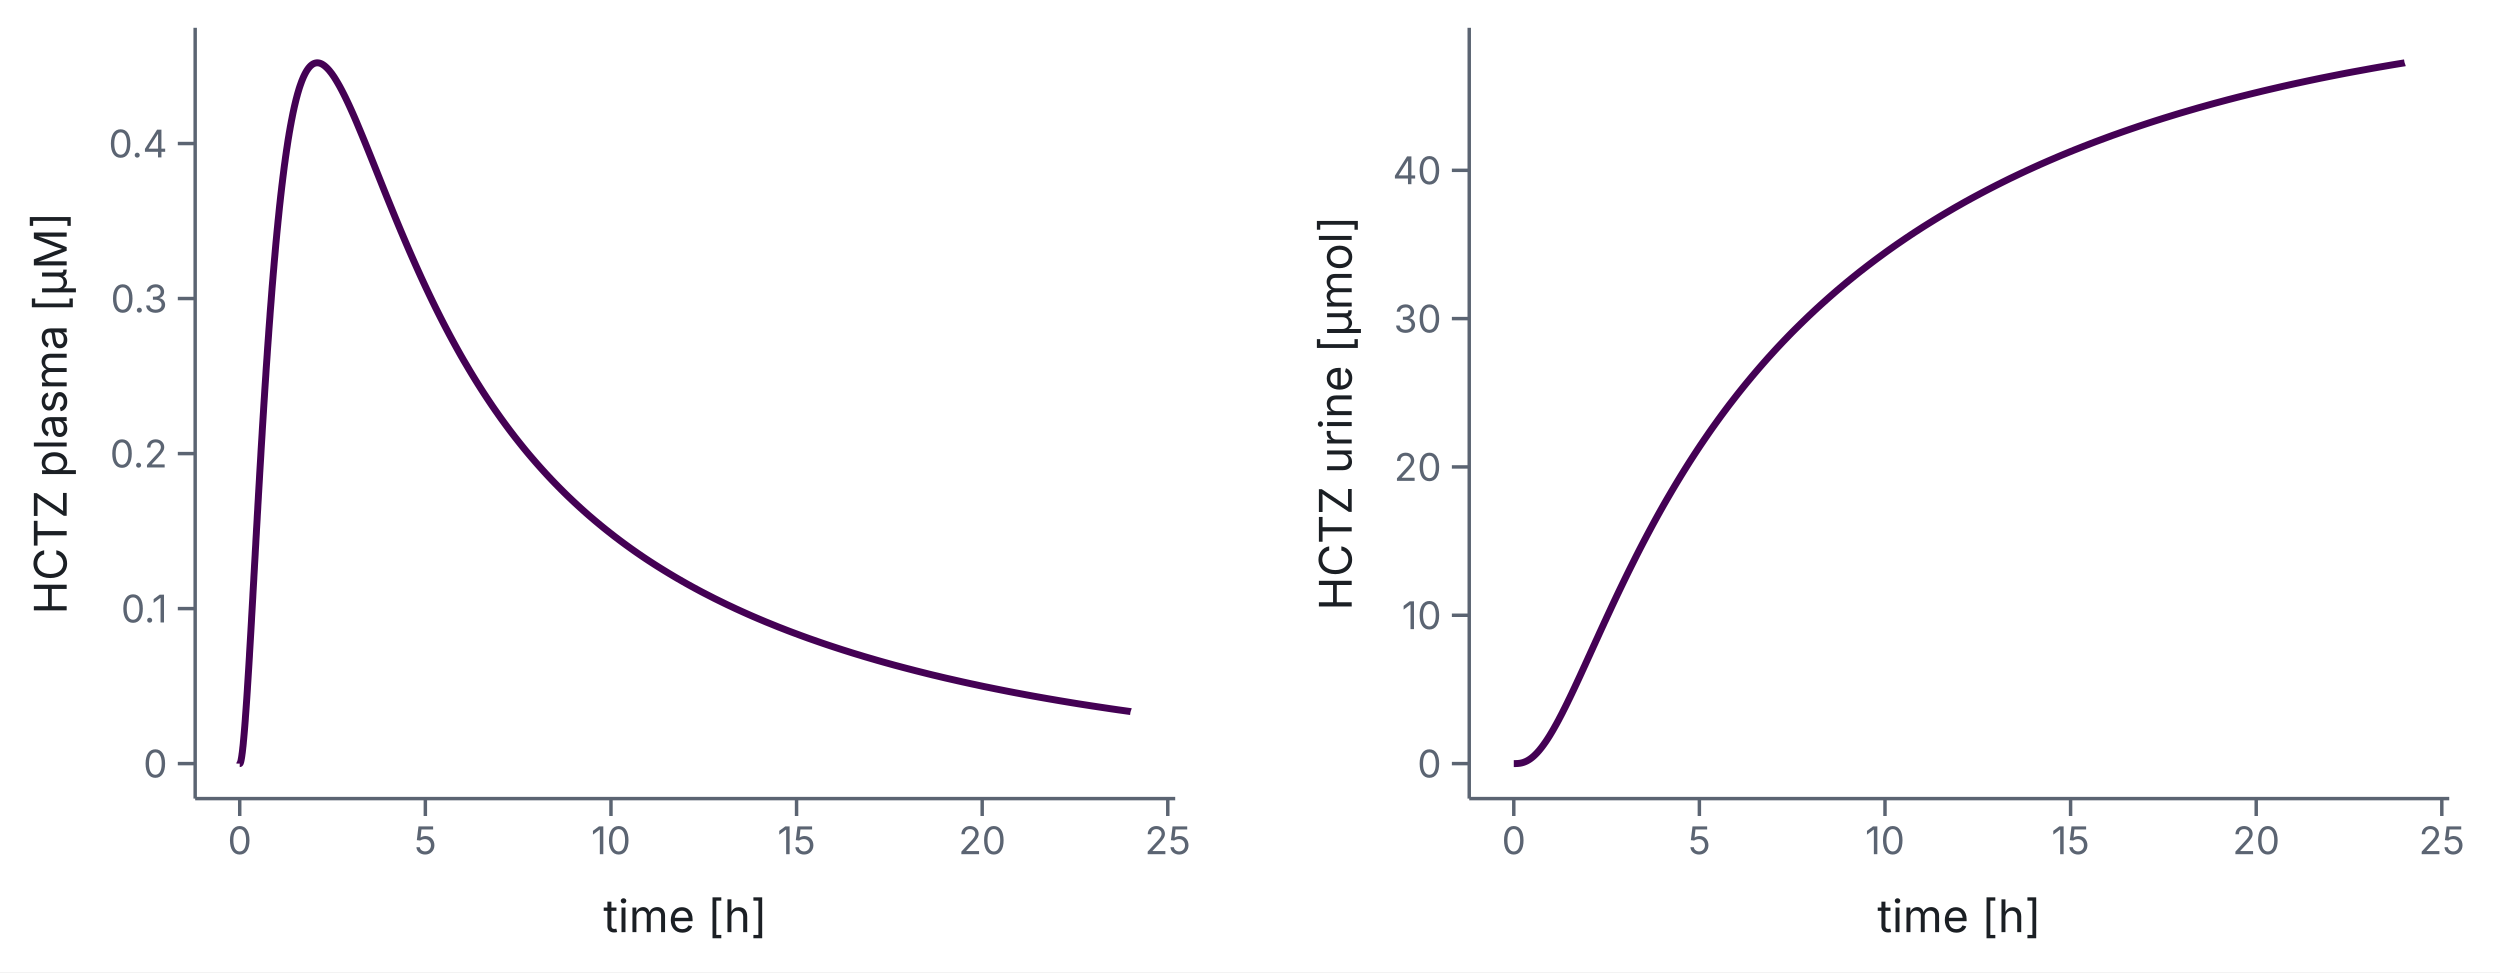
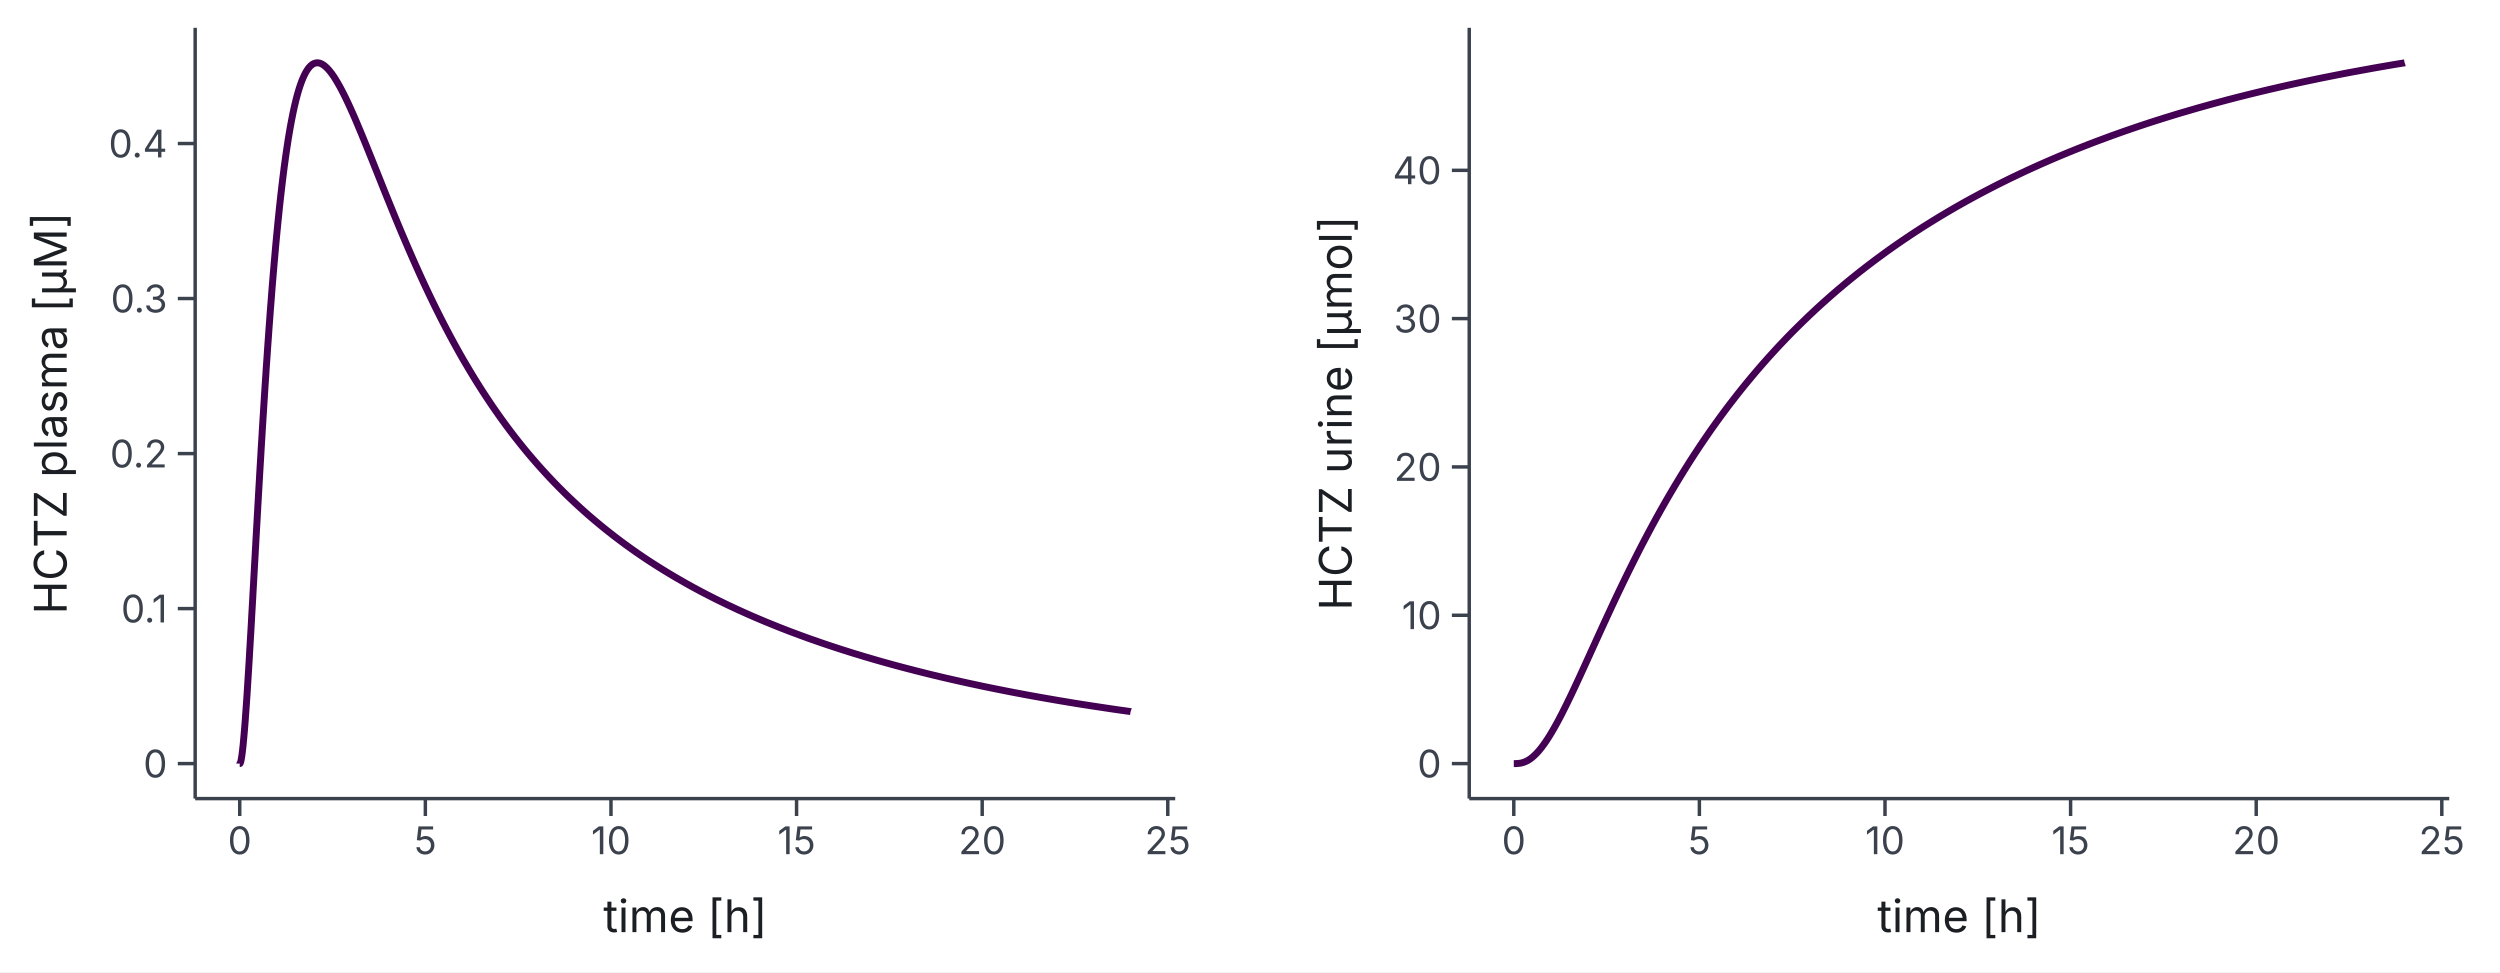
<svg xmlns="http://www.w3.org/2000/svg" width="720" height="280" viewBox="0 0 720 280" class="sbmlsim-figure" role="img" font-family="Inter, -apple-system, BlinkMacSystemFont, 'Segoe UI', Roboto, Helvetica, Arial, sans-serif">
  <defs>
-     <clipPath id="sbmlsim-db997c229d9c-p0-clip-0">
+     <clipPath id="sbmlsim-d26b3c8a2d3a-p0-clip-0">
      <rect x="48.21" y="0" width="282.25" height="222" />
    </clipPath>
-     <clipPath id="sbmlsim-db997c229d9c-p1-clip-0">
+     <clipPath id="sbmlsim-d26b3c8a2d3a-p1-clip-0">
      <rect x="45.05" y="0" width="282.25" height="222" />
    </clipPath>
  </defs>
  <g class="charton-background">
    <rect x="0" y="0" width="720" height="280" fill="#ffffff" />
  </g>
  <svg class="sbmlsim-plot" data-plot="p0" x="8" y="8" width="338" height="264" overflow="visible">
-     <g class="charton-plot" clip-path="url(#sbmlsim-db997c229d9c-p0-clip-0)">
+     <g class="charton-plot" clip-path="url(#sbmlsim-d26b3c8a2d3a-p0-clip-0)">
      <g class="sbmlsim-element sbmlsim-curve" data-element="e0">
        <g class="charton-mark charton-mark-path">
          <path d="M61.04 211.91L61.04 211.91L61.04 211.91L61.04 211.91L61.04 211.91L61.04 211.91L61.04 211.91L61.04 211.91L61.04 211.91L61.04 211.91L61.04 211.91L61.04 211.91L61.04 211.91L61.04 211.91L61.04 211.91L61.04 211.91L61.04 211.91L61.04 211.91L61.04 211.91L61.04 211.91L61.04 211.91L61.04 211.91L61.04 211.91L61.04 211.91L61.04 211.91L61.04 211.91L61.04 211.91L61.04 211.91L61.04 211.91L61.04 211.91L61.04 211.91L61.04 211.91L61.04 211.91L61.04 211.91L61.04 211.91L61.04 211.91L61.04 211.91L61.04 211.91L61.04 211.91L61.04 211.91L61.05 211.91L61.05 211.91L61.05 211.91L61.05 211.91L61.05 211.91L61.05 211.91L61.05 211.91L61.05 211.91L61.05 211.91L61.05 211.91L61.05 211.91L61.05 211.91L61.05 211.91L61.05 211.91L61.05 211.91L61.05 211.91L61.05 211.91L61.05 211.91L61.05 211.91L61.05 211.91L61.05 211.91L61.05 211.91L61.05 211.91L61.05 211.91L61.05 211.91L61.05 211.91L61.05 211.91L61.05 211.91L61.05 211.91L61.05 211.91L61.05 211.91L61.05 211.91L61.05 211.91L61.05 211.91L61.05 211.91L61.05 211.91L61.05 211.91L61.05 211.91L61.06 211.91L61.06 211.91L61.06 211.91L61.06 211.91L61.06 211.91L61.06 211.91L61.06 211.91L61.06 211.91L61.06 211.91L61.06 211.91L61.06 211.91L61.06 211.91L61.06 211.91L61.06 211.91L61.06 211.91L61.06 211.91L61.06 211.91L61.06 211.91L61.06 211.91L61.06 211.91L61.06 211.91L61.06 211.91L61.06 211.91L61.06 211.91L61.06 211.91L61.06 211.91L61.06 211.91L61.06 211.91L61.06 211.91L61.06 211.91L61.06 211.91L61.06 211.91L61.06 211.91L61.06 211.91L61.06 211.91L61.06 211.91L61.07 211.91L61.07 211.91L61.07 211.91L61.07 211.91L61.07 211.91L61.07 211.91L61.07 211.91L61.07 211.91L61.07 211.91L61.07 211.91L61.07 211.91L61.07 211.91L61.07 211.91L61.07 211.91L61.07 211.91L61.07 211.91L61.07 211.91L61.07 211.91L61.07 211.91L61.07 211.91L61.07 211.91L61.07 211.91L61.07 211.91L61.07 211.91L61.07 211.91L61.07 211.91L61.07 211.91L61.07 211.91L61.07 211.91L61.07 211.91L61.07 211.91L61.07 211.91L61.07 211.91L61.07 211.91L61.07 211.91L61.08 211.91L61.08 211.91L61.08 211.91L61.08 211.91L61.08 211.91L61.08 211.91L61.08 211.91L61.08 211.91L61.08 211.91L61.08 211.91L61.08 211.91L61.08 211.91L61.08 211.91L61.08 211.91L61.08 211.91L61.08 211.91L61.08 211.91L61.08 211.91L61.08 211.91L61.08 211.91L61.08 211.9L61.08 211.9L61.08 211.9L61.08 211.9L61.08 211.9L61.08 211.9L61.08 211.9L61.08 211.9L61.08 211.9L61.08 211.9L61.08 211.9L61.08 211.9L61.08 211.9L61.08 211.9L61.08 211.9L61.08 211.9L61.09 211.9L61.09 211.9L61.09 211.9L61.09 211.9L61.09 211.9L61.09 211.9L61.09 211.9L61.09 211.9L61.09 211.9L61.09 211.9L61.09 211.9L61.09 211.9L61.09 211.9L61.09 211.9L61.09 211.9L61.09 211.9L61.09 211.9L61.09 211.9L61.09 211.9L61.09 211.9L61.09 211.9L61.09 211.9L61.09 211.9L61.09 211.9L61.09 211.9L61.09 211.9L61.09 211.9L61.1 211.9L61.1 211.9L61.1 211.9L61.1 211.9L61.1 211.9L61.1 211.9L61.1 211.9L61.1 211.9L61.1 211.9L61.1 211.9L61.1 211.89L61.1 211.89L61.1 211.89L61.1 211.89L61.1 211.89L61.1 211.89L61.1 211.89L61.1 211.89L61.1 211.89L61.1 211.89L61.1 211.89L61.1 211.89L61.1 211.89L61.11 211.89L61.11 211.89L61.11 211.89L61.11 211.89L61.11 211.89L61.11 211.89L61.11 211.89L61.11 211.89L61.11 211.89L61.11 211.89L61.11 211.89L61.11 211.89L61.11 211.89L61.11 211.89L61.11 211.89L61.11 211.89L61.11 211.88L61.11 211.88L61.11 211.88L61.11 211.88L61.11 211.88L61.11 211.88L61.11 211.88L61.11 211.88L61.12 211.88L61.12 211.88L61.12 211.88L61.12 211.88L61.12 211.88L61.12 211.88L61.12 211.88L61.12 211.88L61.12 211.88L61.12 211.88L61.12 211.88L61.12 211.88L61.12 211.88L61.12 211.87L61.12 211.87L61.12 211.87L61.12 211.87L61.12 211.87L61.13 211.87L61.13 211.87L61.13 211.87L61.13 211.87L61.13 211.87L61.13 211.87L61.13 211.87L61.13 211.87L61.13 211.87L61.13 211.86L61.13 211.86L61.13 211.86L61.13 211.86L61.13 211.86L61.13 211.86L61.14 211.86L61.14 211.86L61.14 211.86L61.14 211.86L61.14 211.86L61.14 211.86L61.14 211.85L61.14 211.85L61.14 211.85L61.14 211.85L61.14 211.85L61.14 211.85L61.14 211.85L61.14 211.85L61.14 211.85L61.14 211.85L61.15 211.85L61.15 211.84L61.15 211.84L61.15 211.84L61.15 211.84L61.15 211.84L61.15 211.84L61.15 211.84L61.15 211.83L61.15 211.83L61.15 211.83L61.16 211.83L61.16 211.83L61.16 211.83L61.16 211.83L61.16 211.82L61.16 211.82L61.16 211.82L61.16 211.82L61.16 211.82L61.16 211.82L61.17 211.81L61.17 211.81L61.17 211.81L61.17 211.81L61.17 211.81L61.17 211.81L61.17 211.8L61.17 211.8L61.17 211.8L61.17 211.8L61.18 211.8L61.18 211.79L61.18 211.79L61.18 211.79L61.18 211.78L61.18 211.78L61.18 211.78L61.19 211.78L61.19 211.77L61.19 211.77L61.19 211.77L61.19 211.76L61.19 211.76L61.2 211.76L61.2 211.76L61.2 211.75L61.2 211.75L61.2 211.75L61.2 211.74L61.21 211.74L61.21 211.73L61.21 211.73L61.21 211.72L61.21 211.72L61.22 211.71L61.22 211.71L61.22 211.7L61.22 211.7L61.23 211.69L61.23 211.68L61.23 211.68L61.23 211.67L61.24 211.66L61.24 211.66L61.24 211.65L61.25 211.64L61.25 211.63L61.25 211.62L61.26 211.6L61.26 211.59L61.27 211.57L61.27 211.56L61.28 211.54L61.28 211.53L61.29 211.5L61.3 211.47L61.31 211.44L61.32 211.41L61.33 211.36L61.35 211.3L61.36 211.25L61.37 211.19L61.39 211.12L61.4 211.06L61.42 210.99L61.43 210.92L61.45 210.85L61.47 210.73L61.49 210.6L61.52 210.46L61.54 210.32L61.57 210.18L61.59 210.03L61.61 209.87L61.64 209.71L61.68 209.4L61.72 209.08L61.76 208.84L61.79 208.59L61.82 208.33L61.85 208.06L61.88 207.79L61.91 207.51L61.94 207.22L61.98 206.92L62.01 206.62L62.06 206.13L62.1 205.63L62.15 205.11L62.2 204.57L62.25 204.02L62.3 203.46L62.35 202.88L62.4 202.29L62.45 201.68L62.5 201.07L62.55 200.44L62.6 199.8L62.65 199.15L62.69 198.49L62.74 197.81L62.79 197.13L62.84 196.44L62.89 195.74L62.94 195.03L62.99 194.31L63.04 193.58L63.09 192.85L63.14 192.1L63.19 191.35L63.24 190.59L63.28 189.83L63.33 189.06L63.38 188.28L63.43 187.49L63.48 186.7L63.53 185.91L63.58 185.1L63.63 184.3L63.68 183.48L63.73 182.67L63.78 181.84L63.83 181.02L63.87 180.18L63.92 179.35L63.97 178.51L64.02 177.67L64.07 176.82L64.12 175.97L64.17 175.12L64.22 174.26L64.27 173.4L64.32 172.54L64.37 171.68L64.42 170.81L64.46 169.94L64.51 169.07L64.59 167.73L64.71 165.6L64.79 164.21L64.86 162.81L64.94 161.42L65.02 160.02L65.08 159L65.13 157.97L65.19 156.95L65.25 155.92L65.3 154.89L65.36 153.87L65.42 152.84L65.48 151.81L65.53 150.79L65.59 149.77L65.65 148.74L65.7 147.72L65.76 146.7L65.82 145.68L65.87 144.66L65.93 143.64L65.99 142.62L66.05 141.61L66.1 140.6L66.16 139.59L66.22 138.58L66.27 137.57L66.33 136.57L66.39 135.57L66.44 134.57L66.5 133.57L66.6 131.87L66.7 130.18L66.79 128.5L66.89 126.83L66.99 125.16L67.09 123.51L67.18 121.87L67.28 120.23L67.38 118.61L67.48 117L67.57 115.4L67.67 113.81L67.77 112.23L67.87 110.66L67.96 109.11L68.06 107.57L68.16 106.04L68.25 104.52L68.35 103.01L68.45 101.52L68.55 100.04L68.64 98.58L68.74 97.12L68.84 95.69L68.94 94.26L69.03 92.85L69.13 91.45L69.23 90.06L69.33 88.69L69.42 87.34L69.52 85.99L69.62 84.66L69.72 83.35L69.81 82.05L69.91 80.76L70.07 78.75L70.22 76.77L70.37 74.83L70.53 72.93L70.68 71.06L70.84 69.22L70.99 67.42L71.15 65.65L71.3 63.92L71.45 62.23L71.61 60.57L71.76 58.94L71.92 57.35L72.07 55.79L72.23 54.26L72.38 52.77L72.53 51.31L72.69 49.88L72.84 48.48L73 47.12L73.15 45.79L73.31 44.49L73.46 43.22L73.62 41.98L73.77 40.77L73.92 39.59L74.08 38.45L74.23 37.33L74.39 36.23L74.54 35.17L74.7 34.14L74.85 33.13L75 32.15L75.16 31.2L75.31 30.27L75.47 29.37L75.62 28.5L75.78 27.65L75.93 26.83L76.09 26.03L76.24 25.26L76.39 24.51L76.55 23.78L76.78 22.72L77.02 21.71L77.25 20.75L77.49 19.84L77.72 18.98L77.96 18.17L78.19 17.4L78.43 16.68L78.67 16.01L78.9 15.37L79.14 14.78L79.37 14.23L79.61 13.72L79.84 13.25L80.08 12.81L80.31 12.41L80.55 12.05L80.78 11.72L81.02 11.42L81.25 11.16L81.49 10.92L81.84 10.63L82.2 10.4L82.55 10.24L82.91 10.14L83.26 10.09L83.62 10.1L83.97 10.16L84.32 10.27L84.68 10.43L85.03 10.64L85.39 10.89L85.74 11.18L86.1 11.51L86.45 11.87L86.81 12.27L87.16 12.71L87.52 13.17L87.87 13.67L88.23 14.19L88.76 15.04L89.3 15.95L89.84 16.9L90.38 17.91L90.92 18.96L91.46 20.04L92 21.17L92.54 22.32L93.08 23.51L93.62 24.72L94.16 25.95L94.7 27.21L95.23 28.48L95.77 29.77L96.31 31.07L96.85 32.38L97.39 33.7L97.93 35.03L98.47 36.37L99.29 38.41L100.11 40.46L100.93 42.51L101.75 44.56L102.57 46.61L103.39 48.65L104.21 50.67L105.03 52.68L105.85 54.68L106.67 56.66L107.49 58.62L108.32 60.57L109.14 62.49L109.96 64.39L110.78 66.26L111.6 68.11L112.42 69.94L113.24 71.75L114.06 73.53L114.88 75.28L115.7 77.01L116.52 78.71L117.34 80.39L118.16 82.04L118.98 83.67L119.8 85.27L120.62 86.84L121.44 88.4L122.26 89.92L123.08 91.42L123.9 92.9L124.72 94.36L125.54 95.79L126.37 97.19L127.19 98.58L128.01 99.94L128.83 101.28L129.65 102.6L130.47 103.89L131.29 105.17L132.11 106.42L132.93 107.65L133.75 108.87L134.57 110.06L135.39 111.23L136.21 112.39L137.03 113.52L137.85 114.64L138.67 115.74L139.49 116.82L140.31 117.89L141.13 118.93L141.95 119.96L142.77 120.98L143.59 121.98L144.41 122.96L145.24 123.93L146.06 124.88L146.88 125.82L147.7 126.74L148.52 127.65L149.34 128.55L150.16 129.43L150.98 130.3L151.8 131.15L152.62 131.99L153.44 132.82L154.26 133.64L155.08 134.45L155.9 135.24L156.72 136.02L157.54 136.79L158.36 137.55L159.18 138.3L160 139.04L160.82 139.77L161.64 140.49L162.46 141.19L163.28 141.89L164.11 142.58L164.93 143.26L165.75 143.93L166.57 144.59L167.39 145.24L168.21 145.88L169.03 146.52L169.85 147.14L170.67 147.76L171.49 148.37L172.31 148.97L173.13 149.56L173.95 150.15L174.77 150.73L175.59 151.3L176.41 151.86L177.23 152.42L178.05 152.97L178.87 153.51L179.69 154.04L180.51 154.57L181.33 155.09L182.16 155.61L182.98 156.12L183.8 156.62L184.62 157.12L185.44 157.61L186.26 158.1L187.08 158.58L187.9 159.05L188.72 159.52L189.54 159.99L190.36 160.45L191.18 160.9L192 161.35L192.82 161.79L194.05 162.45L195.29 163.09L196.52 163.72L197.75 164.35L198.99 164.96L200.22 165.56L201.45 166.16L202.69 166.74L203.92 167.32L205.15 167.88L206.39 168.44L207.62 168.99L208.85 169.53L210.09 170.06L211.32 170.58L212.55 171.1L213.79 171.6L215.02 172.1L216.25 172.6L217.49 173.08L218.72 173.56L219.95 174.03L221.19 174.49L222.42 174.95L223.65 175.4L224.89 175.85L226.12 176.28L227.35 176.71L228.59 177.14L229.82 177.56L231.05 177.97L232.29 178.38L233.52 178.78L234.75 179.18L235.99 179.57L237.22 179.96L238.45 180.34L239.69 180.71L240.92 181.09L242.15 181.45L243.39 181.81L244.62 182.17L245.85 182.52L247.09 182.87L248.32 183.21L249.55 183.55L250.79 183.88L252.02 184.21L253.25 184.53L254.49 184.85L255.72 185.17L256.95 185.48L258.19 185.79L259.42 186.1L260.65 186.4L261.89 186.69L263.12 186.99L264.35 187.28L265.59 187.56L266.82 187.84L268.05 188.12L269.29 188.4L270.52 188.67L271.75 188.94L272.99 189.2L274.22 189.47L275.45 189.73L276.69 189.98L278.55 190.36L280.41 190.73L282.27 191.1L284.13 191.46L285.99 191.81L287.85 192.16L289.71 192.5L291.57 192.83L293.43 193.16L295.29 193.48L297.15 193.8L299.01 194.11L300.87 194.42L302.72 194.72L304.58 195.01L306.44 195.3L308.3 195.58L310.16 195.86L312.02 196.14L313.88 196.41L315.74 196.67L317.6 196.93L317.63 196.94" fill="none" stroke="#440154" stroke-width="2" stroke-linejoin="round" />
        </g>
      </g>
    </g>
    <g class="charton-axis charton-axis-x" data-axis="x">
      <g class="charton-axis-line">
-         <path d="M48.21 222L330.46 222" fill="none" stroke="#5b6472" stroke-width="1" stroke-linejoin="round" />
+         <path d="M48.21 222L330.46 222" fill="none" stroke="#3b424d" stroke-width="1" stroke-linejoin="round" />
      </g>
      <g class="charton-tick">
-         <path d="M61.04 222L61.04 227" fill="none" stroke="#5b6472" stroke-width="1" stroke-linejoin="round" />
-         <path d="M114.5 222L114.5 227" fill="none" stroke="#5b6472" stroke-width="1" stroke-linejoin="round" />
-         <path d="M167.96 222L167.96 227" fill="none" stroke="#5b6472" stroke-width="1" stroke-linejoin="round" />
-         <path d="M221.41 222L221.41 227" fill="none" stroke="#5b6472" stroke-width="1" stroke-linejoin="round" />
-         <path d="M274.87 222L274.87 227" fill="none" stroke="#5b6472" stroke-width="1" stroke-linejoin="round" />
-         <path d="M328.32 222L328.32 227" fill="none" stroke="#5b6472" stroke-width="1" stroke-linejoin="round" />
+         <path d="M61.04 222L61.04 227" fill="none" stroke="#3b424d" stroke-width="1" stroke-linejoin="round" />
+         <path d="M114.5 222L114.5 227" fill="none" stroke="#3b424d" stroke-width="1" stroke-linejoin="round" />
+         <path d="M167.96 222L167.96 227" fill="none" stroke="#3b424d" stroke-width="1" stroke-linejoin="round" />
+         <path d="M221.41 222L221.41 227" fill="none" stroke="#3b424d" stroke-width="1" stroke-linejoin="round" />
+         <path d="M274.87 222L274.87 227" fill="none" stroke="#3b424d" stroke-width="1" stroke-linejoin="round" />
+         <path d="M328.32 222L328.32 227" fill="none" stroke="#3b424d" stroke-width="1" stroke-linejoin="round" />
      </g>
      <g class="charton-tick-label">
-         <text x="61.04" y="230" font-size="11" fill="#5b6472" text-anchor="middle" dominant-baseline="hanging">0</text>
-         <text x="114.5" y="230" font-size="11" fill="#5b6472" text-anchor="middle" dominant-baseline="hanging">5</text>
-         <text x="167.96" y="230" font-size="11" fill="#5b6472" text-anchor="middle" dominant-baseline="hanging">10</text>
-         <text x="221.41" y="230" font-size="11" fill="#5b6472" text-anchor="middle" dominant-baseline="hanging">15</text>
-         <text x="274.87" y="230" font-size="11" fill="#5b6472" text-anchor="middle" dominant-baseline="hanging">20</text>
-         <text x="328.32" y="230" font-size="11" fill="#5b6472" text-anchor="middle" dominant-baseline="hanging">25</text>
+         <text x="61.04" y="230" font-size="11" fill="#3b424d" text-anchor="middle" dominant-baseline="hanging">0</text>
+         <text x="114.5" y="230" font-size="11" fill="#3b424d" text-anchor="middle" dominant-baseline="hanging">5</text>
+         <text x="167.96" y="230" font-size="11" fill="#3b424d" text-anchor="middle" dominant-baseline="hanging">10</text>
+         <text x="221.41" y="230" font-size="11" fill="#3b424d" text-anchor="middle" dominant-baseline="hanging">15</text>
+         <text x="274.87" y="230" font-size="11" fill="#3b424d" text-anchor="middle" dominant-baseline="hanging">20</text>
+         <text x="328.32" y="230" font-size="11" fill="#3b424d" text-anchor="middle" dominant-baseline="hanging">25</text>
      </g>
      <g class="charton-axis-title">
        <text x="189.34" y="251" font-size="13" fill="#1b1f24" text-anchor="middle" dominant-baseline="hanging">time [h]</text>
      </g>
    </g>
    <g class="charton-axis charton-axis-y" data-axis="y">
      <g class="charton-axis-line">
-         <path d="M48.21 0L48.21 222" fill="none" stroke="#5b6472" stroke-width="1" stroke-linejoin="round" />
+         <path d="M48.21 0L48.21 222" fill="none" stroke="#3b424d" stroke-width="1" stroke-linejoin="round" />
      </g>
      <g class="charton-tick">
-         <path d="M48.21 211.91L43.21 211.91" fill="none" stroke="#5b6472" stroke-width="1" stroke-linejoin="round" />
-         <path d="M48.21 167.27L43.21 167.27" fill="none" stroke="#5b6472" stroke-width="1" stroke-linejoin="round" />
-         <path d="M48.21 122.63L43.21 122.63" fill="none" stroke="#5b6472" stroke-width="1" stroke-linejoin="round" />
-         <path d="M48.21 77.98L43.21 77.98" fill="none" stroke="#5b6472" stroke-width="1" stroke-linejoin="round" />
-         <path d="M48.21 33.34L43.21 33.34" fill="none" stroke="#5b6472" stroke-width="1" stroke-linejoin="round" />
+         <path d="M48.21 211.91L43.21 211.91" fill="none" stroke="#3b424d" stroke-width="1" stroke-linejoin="round" />
+         <path d="M48.21 167.27L43.21 167.27" fill="none" stroke="#3b424d" stroke-width="1" stroke-linejoin="round" />
+         <path d="M48.21 122.63L43.21 122.63" fill="none" stroke="#3b424d" stroke-width="1" stroke-linejoin="round" />
+         <path d="M48.21 77.98L43.21 77.98" fill="none" stroke="#3b424d" stroke-width="1" stroke-linejoin="round" />
+         <path d="M48.21 33.34L43.21 33.34" fill="none" stroke="#3b424d" stroke-width="1" stroke-linejoin="round" />
      </g>
      <g class="charton-tick-label">
-         <text x="40.21" y="211.91" font-size="11" fill="#5b6472" text-anchor="end" dominant-baseline="central">0</text>
-         <text x="40.21" y="167.27" font-size="11" fill="#5b6472" text-anchor="end" dominant-baseline="central">0.1</text>
-         <text x="40.21" y="122.63" font-size="11" fill="#5b6472" text-anchor="end" dominant-baseline="central">0.2</text>
-         <text x="40.21" y="77.98" font-size="11" fill="#5b6472" text-anchor="end" dominant-baseline="central">0.3</text>
-         <text x="40.21" y="33.34" font-size="11" fill="#5b6472" text-anchor="end" dominant-baseline="central">0.4</text>
+         <text x="40.21" y="211.91" font-size="11" fill="#3b424d" text-anchor="end" dominant-baseline="central">0</text>
+         <text x="40.21" y="167.27" font-size="11" fill="#3b424d" text-anchor="end" dominant-baseline="central">0.1</text>
+         <text x="40.21" y="122.63" font-size="11" fill="#3b424d" text-anchor="end" dominant-baseline="central">0.2</text>
+         <text x="40.21" y="77.98" font-size="11" fill="#3b424d" text-anchor="end" dominant-baseline="central">0.3</text>
+         <text x="40.21" y="33.34" font-size="11" fill="#3b424d" text-anchor="end" dominant-baseline="central">0.4</text>
      </g>
      <g class="charton-axis-title">
        <text x="6.5" y="111" font-size="13" fill="#1b1f24" text-anchor="middle" dominant-baseline="middle" transform="rotate(-90 6.5 111)">HCTZ plasma [μM]</text>
      </g>
    </g>
  </svg>
  <svg class="sbmlsim-plot" data-plot="p1" x="378.09" y="8" width="334" height="264" overflow="visible">
-     <g class="charton-plot" clip-path="url(#sbmlsim-db997c229d9c-p1-clip-0)">
+     <g class="charton-plot" clip-path="url(#sbmlsim-d26b3c8a2d3a-p1-clip-0)">
      <g class="sbmlsim-element sbmlsim-curve" data-element="e1">
        <g class="charton-mark charton-mark-path">
          <path d="M57.88 211.91L57.88 211.91L57.88 211.91L57.88 211.91L57.88 211.91L57.88 211.91L57.88 211.91L57.88 211.91L57.88 211.91L57.88 211.91L57.88 211.91L57.88 211.91L57.88 211.91L57.88 211.91L57.88 211.91L57.88 211.91L57.88 211.91L57.88 211.91L57.88 211.91L57.88 211.91L57.88 211.91L57.88 211.91L57.88 211.91L57.88 211.91L57.88 211.91L57.88 211.91L57.88 211.91L57.88 211.91L57.88 211.91L57.88 211.91L57.88 211.91L57.88 211.91L57.88 211.91L57.88 211.91L57.88 211.91L57.88 211.91L57.88 211.91L57.88 211.91L57.88 211.91L57.88 211.91L57.88 211.91L57.88 211.91L57.88 211.91L57.88 211.91L57.88 211.91L57.88 211.91L57.88 211.91L57.88 211.91L57.88 211.91L57.88 211.91L57.88 211.91L57.88 211.91L57.88 211.91L57.88 211.91L57.88 211.91L57.88 211.91L57.88 211.91L57.88 211.91L57.88 211.91L57.88 211.91L57.88 211.91L57.88 211.91L57.88 211.91L57.88 211.91L57.88 211.91L57.88 211.91L57.88 211.91L57.88 211.91L57.88 211.91L57.88 211.91L57.88 211.91L57.88 211.91L57.88 211.91L57.88 211.91L57.89 211.91L57.89 211.91L57.89 211.91L57.89 211.91L57.89 211.91L57.89 211.91L57.89 211.91L57.89 211.91L57.89 211.91L57.89 211.91L57.89 211.91L57.89 211.91L57.89 211.91L57.89 211.91L57.89 211.91L57.89 211.91L57.89 211.91L57.89 211.91L57.89 211.91L57.89 211.91L57.89 211.91L57.89 211.91L57.89 211.91L57.89 211.91L57.89 211.91L57.89 211.91L57.89 211.91L57.89 211.91L57.89 211.91L57.89 211.91L57.89 211.91L57.89 211.91L57.89 211.91L57.89 211.91L57.89 211.91L57.9 211.91L57.9 211.91L57.9 211.91L57.9 211.91L57.9 211.91L57.9 211.91L57.9 211.91L57.9 211.91L57.9 211.91L57.9 211.91L57.9 211.91L57.9 211.91L57.9 211.91L57.9 211.91L57.9 211.91L57.9 211.91L57.9 211.91L57.9 211.91L57.9 211.91L57.9 211.91L57.9 211.91L57.9 211.91L57.9 211.91L57.9 211.91L57.9 211.91L57.9 211.91L57.9 211.91L57.9 211.91L57.9 211.91L57.9 211.91L57.9 211.91L57.9 211.91L57.9 211.91L57.9 211.91L57.9 211.91L57.9 211.91L57.91 211.91L57.91 211.91L57.91 211.91L57.91 211.91L57.91 211.91L57.91 211.91L57.91 211.91L57.91 211.91L57.91 211.91L57.91 211.91L57.91 211.91L57.91 211.91L57.91 211.91L57.91 211.91L57.91 211.91L57.91 211.91L57.91 211.91L57.91 211.91L57.91 211.91L57.91 211.91L57.91 211.91L57.91 211.91L57.91 211.91L57.91 211.91L57.91 211.91L57.91 211.91L57.91 211.91L57.91 211.91L57.91 211.91L57.91 211.91L57.91 211.91L57.91 211.91L57.91 211.91L57.91 211.91L57.91 211.91L57.92 211.91L57.92 211.91L57.92 211.91L57.92 211.91L57.92 211.91L57.92 211.91L57.92 211.91L57.92 211.91L57.92 211.91L57.92 211.91L57.92 211.91L57.92 211.91L57.92 211.91L57.92 211.91L57.92 211.91L57.92 211.91L57.92 211.91L57.92 211.91L57.92 211.91L57.92 211.91L57.92 211.91L57.92 211.91L57.92 211.91L57.92 211.91L57.92 211.91L57.92 211.91L57.92 211.91L57.92 211.91L57.92 211.91L57.93 211.91L57.93 211.91L57.93 211.91L57.93 211.91L57.93 211.91L57.93 211.91L57.93 211.91L57.93 211.91L57.93 211.91L57.93 211.91L57.93 211.91L57.93 211.91L57.93 211.91L57.93 211.91L57.93 211.91L57.93 211.91L57.93 211.91L57.93 211.91L57.93 211.91L57.93 211.91L57.93 211.91L57.93 211.91L57.93 211.91L57.94 211.91L57.94 211.91L57.94 211.91L57.94 211.91L57.94 211.91L57.94 211.91L57.94 211.91L57.94 211.91L57.94 211.91L57.94 211.91L57.94 211.91L57.94 211.91L57.94 211.91L57.94 211.91L57.94 211.91L57.94 211.91L57.94 211.91L57.94 211.91L57.94 211.91L57.94 211.91L57.94 211.91L57.94 211.91L57.94 211.91L57.94 211.91L57.95 211.91L57.95 211.91L57.95 211.91L57.95 211.91L57.95 211.91L57.95 211.91L57.95 211.91L57.95 211.91L57.95 211.91L57.95 211.91L57.95 211.91L57.95 211.91L57.95 211.91L57.95 211.91L57.95 211.91L57.95 211.91L57.95 211.91L57.95 211.91L57.95 211.91L57.96 211.91L57.96 211.91L57.96 211.91L57.96 211.91L57.96 211.91L57.96 211.91L57.96 211.91L57.96 211.91L57.96 211.91L57.96 211.91L57.96 211.91L57.96 211.91L57.96 211.91L57.96 211.91L57.96 211.91L57.97 211.91L57.97 211.91L57.97 211.91L57.97 211.91L57.97 211.91L57.97 211.91L57.97 211.91L57.97 211.91L57.97 211.91L57.97 211.91L57.97 211.91L57.97 211.91L57.97 211.91L57.97 211.91L57.97 211.91L57.97 211.91L57.98 211.91L57.98 211.91L57.98 211.91L57.98 211.91L57.98 211.91L57.98 211.91L57.98 211.91L57.98 211.91L57.98 211.91L57.98 211.91L57.98 211.91L57.99 211.91L57.99 211.91L57.99 211.91L57.99 211.91L57.99 211.91L57.99 211.91L57.99 211.91L57.99 211.91L57.99 211.91L57.99 211.91L57.99 211.91L58 211.91L58 211.91L58 211.91L58 211.91L58 211.91L58 211.91L58 211.91L58 211.91L58 211.91L58 211.91L58.01 211.91L58.01 211.91L58.01 211.91L58.01 211.91L58.01 211.91L58.01 211.91L58.01 211.91L58.02 211.91L58.02 211.91L58.02 211.91L58.02 211.91L58.02 211.91L58.02 211.91L58.02 211.91L58.03 211.91L58.03 211.91L58.03 211.91L58.03 211.91L58.03 211.91L58.03 211.91L58.04 211.91L58.04 211.91L58.04 211.91L58.04 211.91L58.05 211.91L58.05 211.91L58.05 211.91L58.05 211.91L58.05 211.91L58.06 211.91L58.06 211.91L58.06 211.91L58.06 211.91L58.07 211.91L58.07 211.91L58.07 211.91L58.08 211.91L58.08 211.91L58.08 211.91L58.09 211.91L58.09 211.91L58.1 211.91L58.1 211.91L58.11 211.91L58.11 211.91L58.12 211.91L58.13 211.91L58.14 211.91L58.15 211.91L58.16 211.91L58.18 211.91L58.19 211.91L58.21 211.91L58.22 211.91L58.23 211.91L58.25 211.91L58.26 211.91L58.28 211.91L58.3 211.91L58.33 211.91L58.35 211.91L58.37 211.91L58.4 211.91L58.42 211.91L58.45 211.91L58.47 211.91L58.51 211.9L58.56 211.9L58.59 211.9L58.62 211.9L58.65 211.9L58.68 211.9L58.71 211.9L58.74 211.9L58.78 211.9L58.81 211.89L58.84 211.89L58.89 211.89L58.94 211.89L58.99 211.88L59.03 211.88L59.08 211.88L59.13 211.87L59.18 211.87L59.23 211.86L59.28 211.86L59.33 211.85L59.38 211.85L59.43 211.84L59.48 211.83L59.53 211.83L59.58 211.82L59.62 211.81L59.67 211.81L59.72 211.8L59.77 211.79L59.82 211.78L59.87 211.77L59.92 211.76L59.97 211.75L60.02 211.74L60.07 211.73L60.12 211.72L60.17 211.71L60.21 211.7L60.26 211.68L60.31 211.67L60.36 211.66L60.41 211.64L60.46 211.63L60.51 211.61L60.56 211.6L60.61 211.58L60.66 211.57L60.71 211.55L60.76 211.53L60.8 211.52L60.85 211.5L60.9 211.48L60.95 211.46L61 211.44L61.05 211.42L61.1 211.4L61.15 211.38L61.2 211.36L61.25 211.34L61.3 211.32L61.34 211.3L61.42 211.26L61.54 211.21L61.62 211.17L61.7 211.13L61.77 211.08L61.85 211.04L61.91 211.01L61.97 210.98L62.02 210.94L62.08 210.91L62.14 210.88L62.19 210.84L62.25 210.8L62.31 210.77L62.36 210.73L62.42 210.69L62.48 210.66L62.54 210.62L62.59 210.58L62.65 210.54L62.71 210.5L62.76 210.45L62.82 210.41L62.88 210.37L62.93 210.33L62.99 210.28L63.05 210.24L63.11 210.19L63.16 210.15L63.22 210.1L63.28 210.05L63.33 210L63.43 209.92L63.53 209.84L63.63 209.75L63.72 209.66L63.82 209.57L63.92 209.48L64.01 209.38L64.11 209.29L64.21 209.19L64.31 209.09L64.4 208.99L64.5 208.89L64.6 208.79L64.7 208.68L64.79 208.57L64.89 208.46L64.99 208.35L65.09 208.24L65.18 208.13L65.28 208.01L65.38 207.89L65.48 207.77L65.57 207.65L65.67 207.53L65.77 207.41L65.87 207.28L65.96 207.16L66.06 207.03L66.16 206.9L66.25 206.77L66.35 206.64L66.45 206.5L66.55 206.37L66.64 206.23L66.74 206.09L66.9 205.87L67.05 205.65L67.21 205.42L67.36 205.19L67.51 204.96L67.67 204.72L67.82 204.48L67.98 204.23L68.13 203.99L68.29 203.74L68.44 203.48L68.59 203.23L68.75 202.97L68.9 202.71L69.06 202.45L69.21 202.18L69.37 201.91L69.52 201.64L69.67 201.37L69.83 201.09L69.98 200.82L70.14 200.54L70.29 200.26L70.45 199.97L70.6 199.68L70.76 199.4L70.91 199.11L71.06 198.81L71.22 198.52L71.37 198.22L71.53 197.93L71.68 197.63L71.84 197.33L71.99 197.02L72.14 196.72L72.3 196.41L72.45 196.1L72.61 195.8L72.76 195.49L72.92 195.17L73.07 194.86L73.23 194.55L73.38 194.23L73.61 193.75L73.85 193.26L74.09 192.77L74.32 192.28L74.56 191.79L74.79 191.29L75.03 190.8L75.26 190.3L75.5 189.8L75.73 189.29L75.97 188.79L76.2 188.28L76.44 187.77L76.67 187.27L76.91 186.76L77.14 186.25L77.38 185.73L77.61 185.22L77.85 184.71L78.08 184.19L78.32 183.68L78.67 182.9L79.03 182.12L79.38 181.34L79.74 180.56L80.09 179.78L80.45 179L80.8 178.22L81.16 177.44L81.51 176.66L81.87 175.88L82.22 175.11L82.57 174.33L82.93 173.55L83.28 172.78L83.64 172.01L83.99 171.23L84.35 170.47L84.7 169.7L85.06 168.93L85.6 167.77L86.13 166.62L86.67 165.47L87.21 164.32L87.75 163.18L88.29 162.05L88.83 160.93L89.37 159.81L89.91 158.7L90.45 157.59L90.99 156.49L91.53 155.4L92.07 154.32L92.61 153.24L93.14 152.18L93.68 151.12L94.22 150.06L94.76 149.02L95.3 147.98L96.12 146.42L96.94 144.88L97.76 143.35L98.58 141.84L99.4 140.35L100.22 138.88L101.04 137.43L101.86 136L102.69 134.58L103.51 133.18L104.33 131.8L105.15 130.44L105.97 129.09L106.79 127.76L107.61 126.45L108.43 125.15L109.25 123.87L110.07 122.61L110.89 121.36L111.71 120.13L112.53 118.92L113.35 117.72L114.17 116.53L114.99 115.36L115.81 114.21L116.63 113.07L117.45 111.94L118.27 110.83L119.09 109.73L119.91 108.64L120.74 107.57L121.56 106.51L122.38 105.46L123.2 104.43L124.02 103.41L124.84 102.4L125.66 101.41L126.48 100.42L127.3 99.45L128.12 98.49L128.94 97.54L129.76 96.6L130.58 95.67L131.4 94.75L132.22 93.85L133.04 92.95L133.86 92.06L134.68 91.19L135.5 90.32L136.32 89.47L137.14 88.62L137.96 87.78L138.78 86.96L139.61 86.14L140.43 85.33L141.25 84.53L142.07 83.74L142.89 82.95L143.71 82.18L144.53 81.41L145.35 80.65L146.17 79.9L146.99 79.16L147.81 78.43L148.63 77.7L149.45 76.98L150.27 76.27L151.09 75.56L151.91 74.87L152.73 74.18L153.55 73.49L154.37 72.82L155.19 72.15L156.01 71.49L156.83 70.83L157.65 70.18L158.48 69.54L159.3 68.9L160.12 68.27L160.94 67.65L161.76 67.03L162.58 66.42L163.4 65.82L164.22 65.22L165.04 64.62L165.86 64.03L166.68 63.45L167.5 62.87L168.32 62.3L169.14 61.74L169.96 61.18L170.78 60.62L171.6 60.07L172.42 59.52L173.24 58.98L174.06 58.45L174.88 57.92L175.7 57.39L176.53 56.87L177.35 56.36L178.17 55.85L178.99 55.34L179.81 54.84L180.63 54.34L181.45 53.85L182.27 53.36L183.09 52.88L183.91 52.4L184.73 51.92L185.55 51.45L186.37 50.99L187.19 50.52L188.01 50.06L188.83 49.61L189.65 49.16L190.89 48.49L192.12 47.83L193.35 47.18L194.59 46.53L195.82 45.9L197.05 45.27L198.29 44.65L199.52 44.04L200.75 43.43L201.99 42.84L203.22 42.25L204.45 41.67L205.69 41.09L206.92 40.53L208.15 39.97L209.39 39.41L210.62 38.87L211.85 38.33L213.09 37.8L214.32 37.27L215.55 36.75L216.79 36.24L218.02 35.73L219.25 35.23L220.49 34.74L221.72 34.25L222.95 33.77L224.19 33.29L225.42 32.82L226.65 32.36L227.89 31.9L229.12 31.44L230.35 30.99L231.59 30.55L232.82 30.11L234.05 29.68L235.29 29.25L236.52 28.83L237.75 28.41L238.99 28L240.22 27.59L241.45 27.19L242.69 26.79L243.92 26.4L245.15 26.01L246.39 25.63L247.62 25.25L248.85 24.87L250.09 24.5L251.32 24.14L252.55 23.78L253.79 23.42L255.02 23.06L256.25 22.72L257.49 22.37L258.72 22.03L259.95 21.69L261.19 21.36L262.42 21.03L263.65 20.7L264.89 20.38L266.12 20.06L267.35 19.75L268.59 19.44L269.82 19.13L271.05 18.83L272.29 18.53L273.52 18.23L275.38 17.79L277.24 17.36L279.1 16.93L280.96 16.51L282.82 16.1L284.68 15.7L286.54 15.3L288.4 14.91L290.26 14.52L292.12 14.15L293.98 13.78L295.84 13.41L297.7 13.05L299.56 12.7L301.42 12.36L303.28 12.02L305.14 11.68L307 11.35L308.86 11.03L310.72 10.71L312.57 10.4L314.43 10.1L314.46 10.09" fill="none" stroke="#440154" stroke-width="2" stroke-linejoin="round" />
        </g>
      </g>
    </g>
    <g class="charton-axis charton-axis-x" data-axis="x">
      <g class="charton-axis-line">
-         <path d="M45.05 222L327.29 222" fill="none" stroke="#5b6472" stroke-width="1" stroke-linejoin="round" />
+         <path d="M45.05 222L327.29 222" fill="none" stroke="#3b424d" stroke-width="1" stroke-linejoin="round" />
      </g>
      <g class="charton-tick">
-         <path d="M57.88 222L57.88 227" fill="none" stroke="#5b6472" stroke-width="1" stroke-linejoin="round" />
-         <path d="M111.33 222L111.33 227" fill="none" stroke="#5b6472" stroke-width="1" stroke-linejoin="round" />
-         <path d="M164.79 222L164.79 227" fill="none" stroke="#5b6472" stroke-width="1" stroke-linejoin="round" />
-         <path d="M218.24 222L218.24 227" fill="none" stroke="#5b6472" stroke-width="1" stroke-linejoin="round" />
-         <path d="M271.7 222L271.7 227" fill="none" stroke="#5b6472" stroke-width="1" stroke-linejoin="round" />
-         <path d="M325.15 222L325.15 227" fill="none" stroke="#5b6472" stroke-width="1" stroke-linejoin="round" />
+         <path d="M57.88 222L57.88 227" fill="none" stroke="#3b424d" stroke-width="1" stroke-linejoin="round" />
+         <path d="M111.33 222L111.33 227" fill="none" stroke="#3b424d" stroke-width="1" stroke-linejoin="round" />
+         <path d="M164.79 222L164.79 227" fill="none" stroke="#3b424d" stroke-width="1" stroke-linejoin="round" />
+         <path d="M218.24 222L218.24 227" fill="none" stroke="#3b424d" stroke-width="1" stroke-linejoin="round" />
+         <path d="M271.7 222L271.7 227" fill="none" stroke="#3b424d" stroke-width="1" stroke-linejoin="round" />
+         <path d="M325.15 222L325.15 227" fill="none" stroke="#3b424d" stroke-width="1" stroke-linejoin="round" />
      </g>
      <g class="charton-tick-label">
-         <text x="57.88" y="230" font-size="11" fill="#5b6472" text-anchor="middle" dominant-baseline="hanging">0</text>
-         <text x="111.33" y="230" font-size="11" fill="#5b6472" text-anchor="middle" dominant-baseline="hanging">5</text>
-         <text x="164.79" y="230" font-size="11" fill="#5b6472" text-anchor="middle" dominant-baseline="hanging">10</text>
-         <text x="218.24" y="230" font-size="11" fill="#5b6472" text-anchor="middle" dominant-baseline="hanging">15</text>
-         <text x="271.7" y="230" font-size="11" fill="#5b6472" text-anchor="middle" dominant-baseline="hanging">20</text>
-         <text x="325.15" y="230" font-size="11" fill="#5b6472" text-anchor="middle" dominant-baseline="hanging">25</text>
+         <text x="57.88" y="230" font-size="11" fill="#3b424d" text-anchor="middle" dominant-baseline="hanging">0</text>
+         <text x="111.33" y="230" font-size="11" fill="#3b424d" text-anchor="middle" dominant-baseline="hanging">5</text>
+         <text x="164.79" y="230" font-size="11" fill="#3b424d" text-anchor="middle" dominant-baseline="hanging">10</text>
+         <text x="218.24" y="230" font-size="11" fill="#3b424d" text-anchor="middle" dominant-baseline="hanging">15</text>
+         <text x="271.7" y="230" font-size="11" fill="#3b424d" text-anchor="middle" dominant-baseline="hanging">20</text>
+         <text x="325.15" y="230" font-size="11" fill="#3b424d" text-anchor="middle" dominant-baseline="hanging">25</text>
      </g>
      <g class="charton-axis-title">
        <text x="186.17" y="251" font-size="13" fill="#1b1f24" text-anchor="middle" dominant-baseline="hanging">time [h]</text>
      </g>
    </g>
    <g class="charton-axis charton-axis-y" data-axis="y">
      <g class="charton-axis-line">
-         <path d="M45.05 0L45.05 222" fill="none" stroke="#5b6472" stroke-width="1" stroke-linejoin="round" />
+         <path d="M45.05 0L45.05 222" fill="none" stroke="#3b424d" stroke-width="1" stroke-linejoin="round" />
      </g>
      <g class="charton-tick">
-         <path d="M45.05 211.91L40.05 211.91" fill="none" stroke="#5b6472" stroke-width="1" stroke-linejoin="round" />
-         <path d="M45.05 169.19L40.05 169.19" fill="none" stroke="#5b6472" stroke-width="1" stroke-linejoin="round" />
-         <path d="M45.05 126.48L40.05 126.48" fill="none" stroke="#5b6472" stroke-width="1" stroke-linejoin="round" />
-         <path d="M45.05 83.76L40.05 83.76" fill="none" stroke="#5b6472" stroke-width="1" stroke-linejoin="round" />
-         <path d="M45.05 41.05L40.05 41.05" fill="none" stroke="#5b6472" stroke-width="1" stroke-linejoin="round" />
+         <path d="M45.05 211.91L40.05 211.91" fill="none" stroke="#3b424d" stroke-width="1" stroke-linejoin="round" />
+         <path d="M45.05 169.19L40.05 169.19" fill="none" stroke="#3b424d" stroke-width="1" stroke-linejoin="round" />
+         <path d="M45.05 126.48L40.05 126.48" fill="none" stroke="#3b424d" stroke-width="1" stroke-linejoin="round" />
+         <path d="M45.05 83.76L40.05 83.76" fill="none" stroke="#3b424d" stroke-width="1" stroke-linejoin="round" />
+         <path d="M45.05 41.05L40.05 41.05" fill="none" stroke="#3b424d" stroke-width="1" stroke-linejoin="round" />
      </g>
      <g class="charton-tick-label">
-         <text x="37.05" y="211.91" font-size="11" fill="#5b6472" text-anchor="end" dominant-baseline="central">0</text>
-         <text x="37.05" y="169.19" font-size="11" fill="#5b6472" text-anchor="end" dominant-baseline="central">10</text>
-         <text x="37.05" y="126.48" font-size="11" fill="#5b6472" text-anchor="end" dominant-baseline="central">20</text>
-         <text x="37.05" y="83.76" font-size="11" fill="#5b6472" text-anchor="end" dominant-baseline="central">30</text>
-         <text x="37.05" y="41.05" font-size="11" fill="#5b6472" text-anchor="end" dominant-baseline="central">40</text>
+         <text x="37.05" y="211.91" font-size="11" fill="#3b424d" text-anchor="end" dominant-baseline="central">0</text>
+         <text x="37.05" y="169.19" font-size="11" fill="#3b424d" text-anchor="end" dominant-baseline="central">10</text>
+         <text x="37.05" y="126.48" font-size="11" fill="#3b424d" text-anchor="end" dominant-baseline="central">20</text>
+         <text x="37.05" y="83.76" font-size="11" fill="#3b424d" text-anchor="end" dominant-baseline="central">30</text>
+         <text x="37.05" y="41.05" font-size="11" fill="#3b424d" text-anchor="end" dominant-baseline="central">40</text>
      </g>
      <g class="charton-axis-title">
        <text x="6.5" y="111" font-size="13" fill="#1b1f24" text-anchor="middle" dominant-baseline="middle" transform="rotate(-90 6.5 111)">HCTZ urine [μmol]</text>
      </g>
    </g>
  </svg>
</svg>
